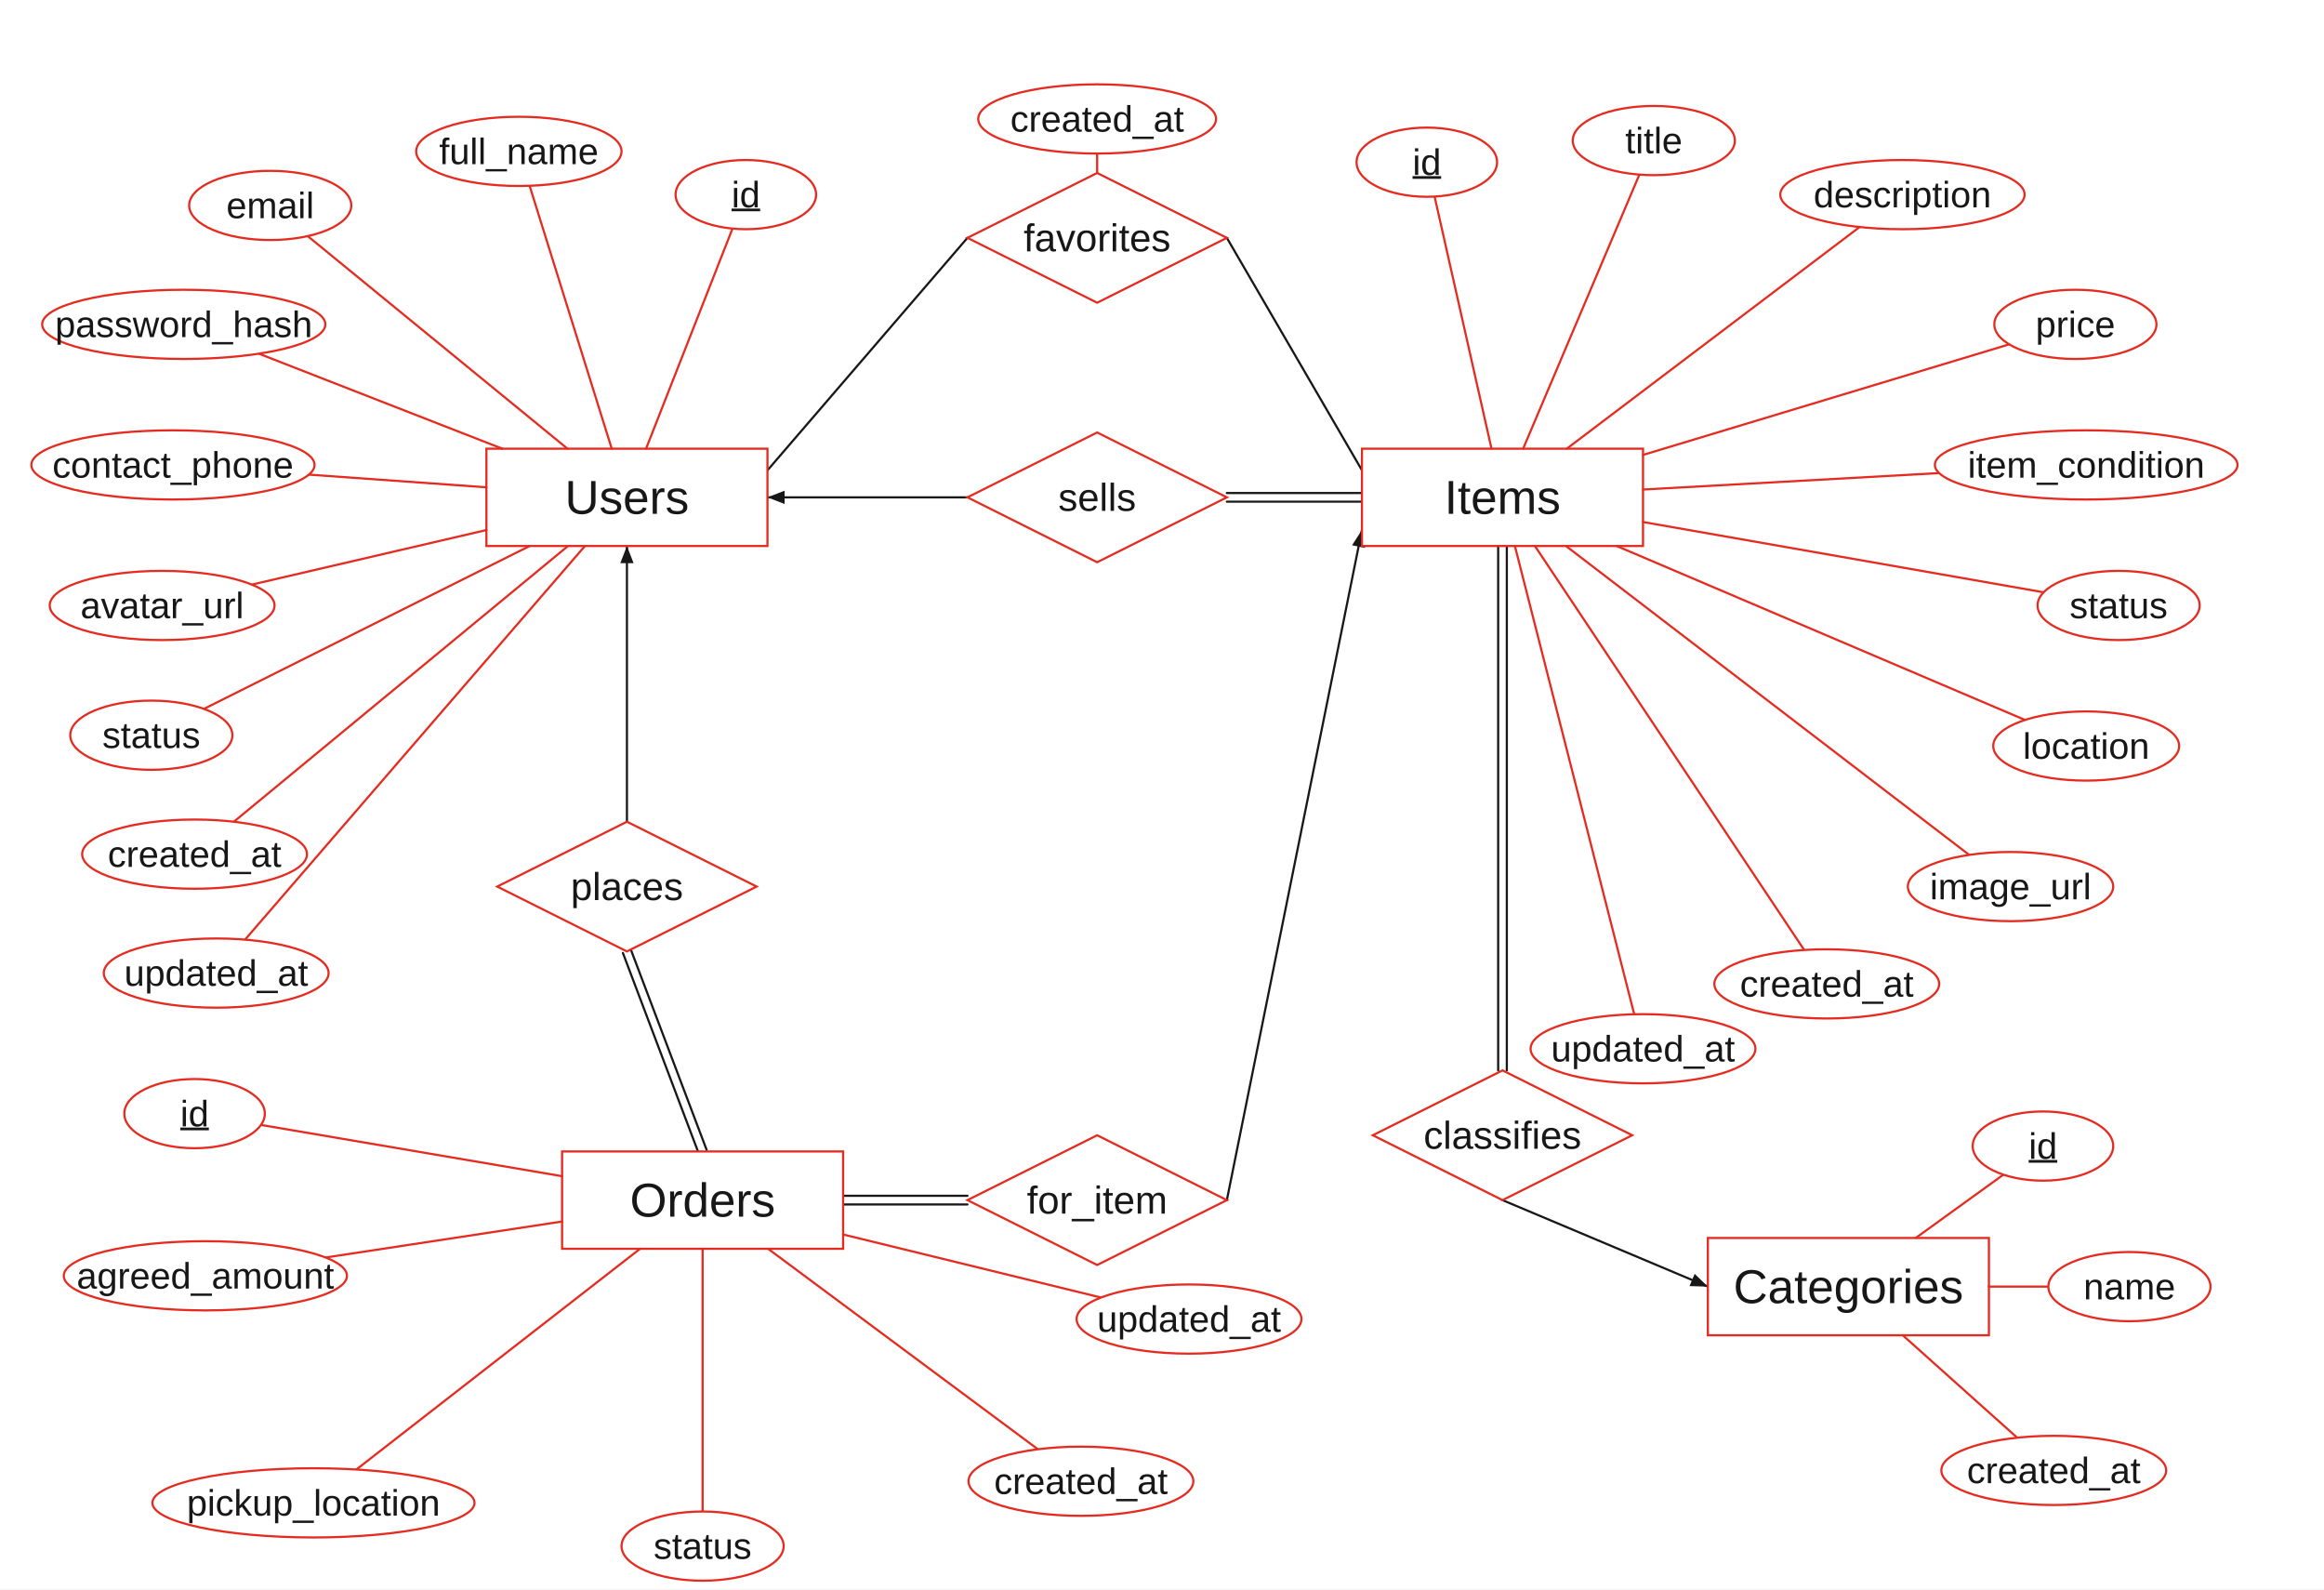
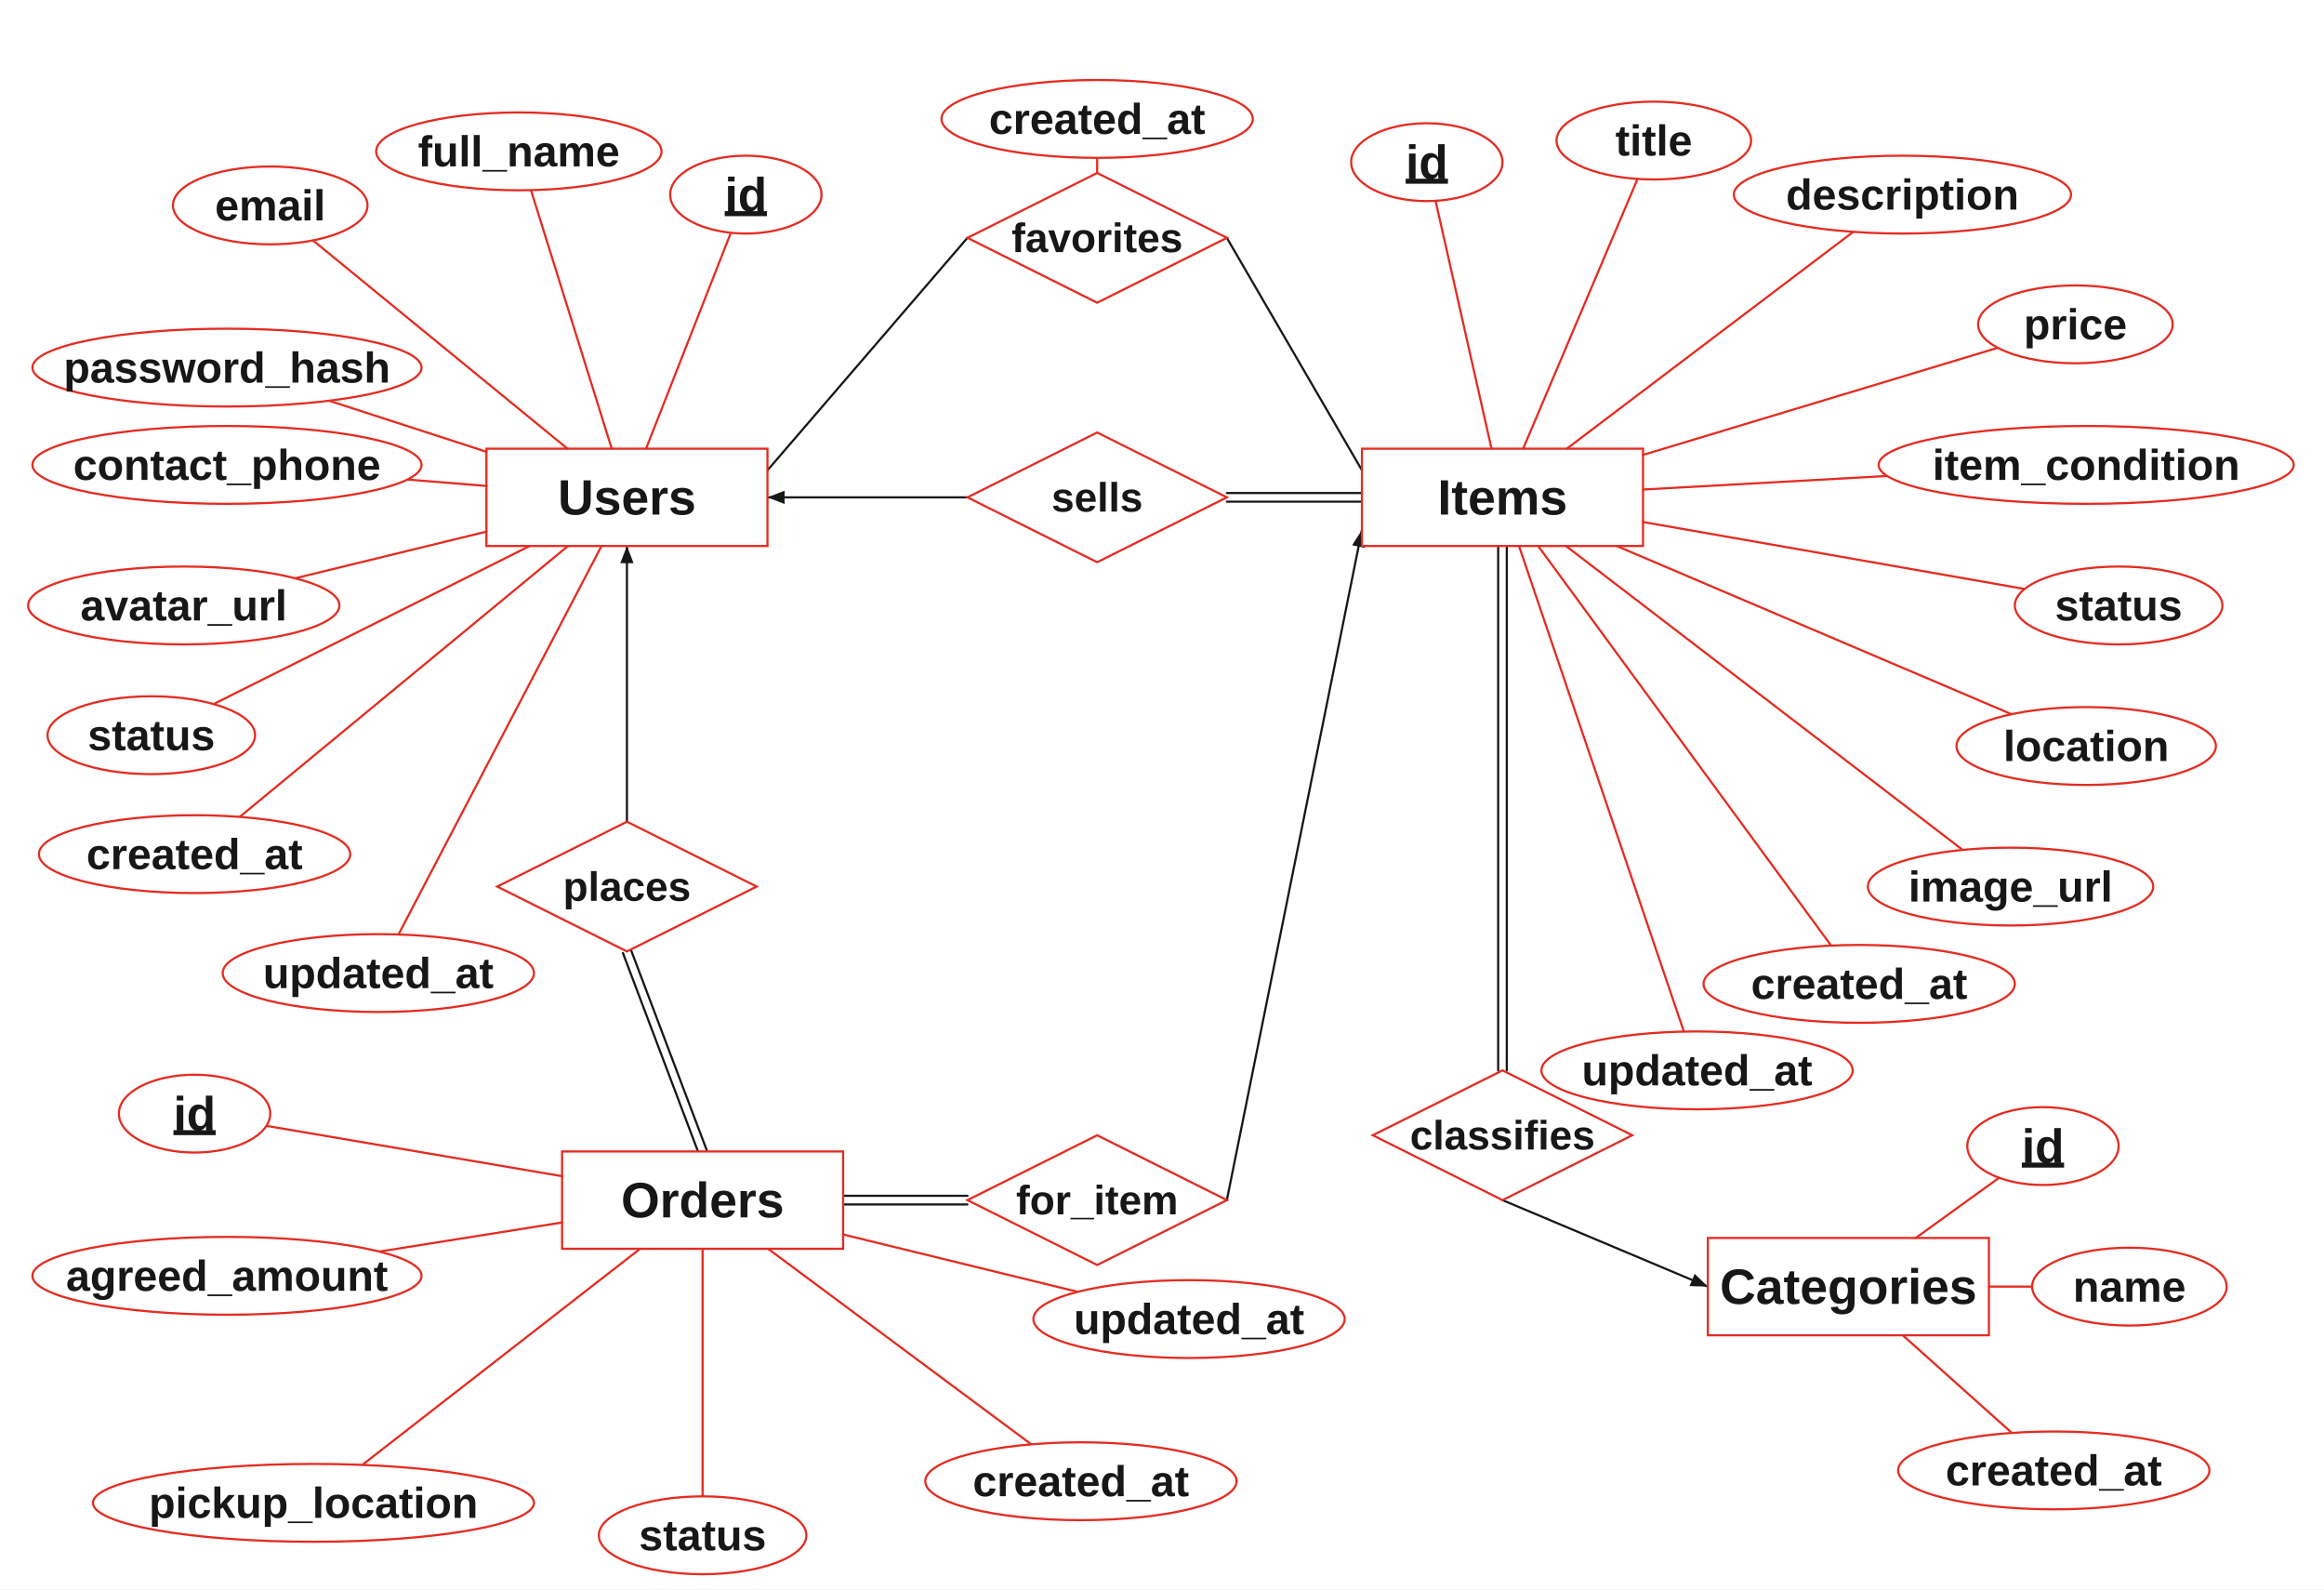
<svg xmlns="http://www.w3.org/2000/svg" width="2150" height="1470" viewBox="0 0 2150 1470">
  <rect width="100%" height="100%" fill="white" />
  <polyline points="895,460 710,460" fill="none" stroke="#171717" stroke-width="2" stroke-linecap="round" stroke-linejoin="round" />
  <polygon points="710,460 725.85,453.853 725.85,466.147" fill="#171717" />
  <polyline points="1135.0,464.0 1260.0,464.0" fill="none" stroke="#171717" stroke-width="2" stroke-linecap="round" stroke-linejoin="round" />
  <polyline points="1135.0,456.0 1260.0,456.0" fill="none" stroke="#171717" stroke-width="2" stroke-linecap="round" stroke-linejoin="round" />
  <polyline points="710,435 895,220" fill="none" stroke="#171717" stroke-width="2" stroke-linecap="round" stroke-linejoin="round" />
  <polyline points="1135,220 1260,435" fill="none" stroke="#171717" stroke-width="2" stroke-linecap="round" stroke-linejoin="round" />
-   <polyline points="1015,160 1015,142" fill="none" stroke="#e52b20" stroke-width="2" stroke-linecap="round" stroke-linejoin="round" />
+   <polyline points="1015,160 1015,146" fill="none" stroke="#e52b20" stroke-width="2" stroke-linecap="round" stroke-linejoin="round" />
  <polyline points="580,760 580,505" fill="none" stroke="#171717" stroke-width="2" stroke-linecap="round" stroke-linejoin="round" />
  <polygon points="580,505 586.147,520.85 573.853,520.85" fill="#171717" />
  <polyline points="576.259,881.416 646.259,1066.416" fill="none" stroke="#171717" stroke-width="2" stroke-linecap="round" stroke-linejoin="round" />
  <polyline points="583.741,878.584 653.741,1063.584" fill="none" stroke="#171717" stroke-width="2" stroke-linecap="round" stroke-linejoin="round" />
  <polyline points="780.0,1114.0 895.0,1114.0" fill="none" stroke="#171717" stroke-width="2" stroke-linecap="round" stroke-linejoin="round" />
  <polyline points="780.0,1106.0 895.0,1106.0" fill="none" stroke="#171717" stroke-width="2" stroke-linecap="round" stroke-linejoin="round" />
  <polyline points="1135,1110 1260,490" fill="none" stroke="#171717" stroke-width="2" stroke-linecap="round" stroke-linejoin="round" />
  <polygon points="1260,490 1262.894,506.752 1250.841,504.322" fill="#171717" />
  <polyline points="1386.0,505.0 1386.0,990.0" fill="none" stroke="#171717" stroke-width="2" stroke-linecap="round" stroke-linejoin="round" />
  <polyline points="1394.0,505.0 1394.0,990.0" fill="none" stroke="#171717" stroke-width="2" stroke-linecap="round" stroke-linejoin="round" />
  <polyline points="1390,1110 1580,1190" fill="none" stroke="#171717" stroke-width="2" stroke-linecap="round" stroke-linejoin="round" />
  <polygon points="1580,1190 1563.007,1189.515 1567.778,1178.184" fill="#171717" />
  <rect x="450" y="415" width="260" height="90" fill="white" stroke="#e52b20" stroke-width="2" />
-   <text x="580" y="460" text-anchor="middle" dominant-baseline="central" font-family="Arial, Helvetica, sans-serif" font-size="44" fill="#171717">Users</text>
+   <text x="580" y="460" text-anchor="middle" dominant-baseline="central" font-family="Arial, Helvetica, sans-serif" font-size="46" font-weight="700" fill="#171717">Users</text>
  <rect x="1260" y="415" width="260" height="90" fill="white" stroke="#e52b20" stroke-width="2" />
-   <text x="1390" y="460" text-anchor="middle" dominant-baseline="central" font-family="Arial, Helvetica, sans-serif" font-size="44" fill="#171717">Items</text>
+   <text x="1390" y="460" text-anchor="middle" dominant-baseline="central" font-family="Arial, Helvetica, sans-serif" font-size="46" font-weight="700" fill="#171717">Items</text>
  <rect x="520" y="1065" width="260" height="90" fill="white" stroke="#e52b20" stroke-width="2" />
-   <text x="650" y="1110" text-anchor="middle" dominant-baseline="central" font-family="Arial, Helvetica, sans-serif" font-size="44" fill="#171717">Orders</text>
+   <text x="650" y="1110" text-anchor="middle" dominant-baseline="central" font-family="Arial, Helvetica, sans-serif" font-size="46" font-weight="700" fill="#171717">Orders</text>
  <rect x="1580" y="1145" width="260" height="90" fill="white" stroke="#e52b20" stroke-width="2" />
-   <text x="1710" y="1190" text-anchor="middle" dominant-baseline="central" font-family="Arial, Helvetica, sans-serif" font-size="44" fill="#171717">Categories</text>
+   <text x="1710" y="1190" text-anchor="middle" dominant-baseline="central" font-family="Arial, Helvetica, sans-serif" font-size="46" font-weight="700" fill="#171717">Categories</text>
  <polygon points="895,460 1015,400 1135,460 1015,520" fill="white" stroke="#e52b20" stroke-width="2" />
-   <text x="1015" y="460" text-anchor="middle" dominant-baseline="central" font-family="Arial, Helvetica, sans-serif" font-size="36" fill="#171717">sells</text>
+   <text x="1015" y="460" text-anchor="middle" dominant-baseline="central" font-family="Arial, Helvetica, sans-serif" font-size="38" font-weight="700" fill="#171717">sells</text>
  <polygon points="895,220 1015,160 1135,220 1015,280" fill="white" stroke="#e52b20" stroke-width="2" />
-   <text x="1015" y="220" text-anchor="middle" dominant-baseline="central" font-family="Arial, Helvetica, sans-serif" font-size="36" fill="#171717">favorites</text>
+   <text x="1015" y="220" text-anchor="middle" dominant-baseline="central" font-family="Arial, Helvetica, sans-serif" font-size="38" font-weight="700" fill="#171717">favorites</text>
  <polygon points="460,820 580,760 700,820 580,880" fill="white" stroke="#e52b20" stroke-width="2" />
-   <text x="580" y="820" text-anchor="middle" dominant-baseline="central" font-family="Arial, Helvetica, sans-serif" font-size="36" fill="#171717">places</text>
+   <text x="580" y="820" text-anchor="middle" dominant-baseline="central" font-family="Arial, Helvetica, sans-serif" font-size="38" font-weight="700" fill="#171717">places</text>
  <polygon points="895,1110 1015,1050 1135,1110 1015,1170" fill="white" stroke="#e52b20" stroke-width="2" />
-   <text x="1015" y="1110" text-anchor="middle" dominant-baseline="central" font-family="Arial, Helvetica, sans-serif" font-size="36" fill="#171717">for_item</text>
+   <text x="1015" y="1110" text-anchor="middle" dominant-baseline="central" font-family="Arial, Helvetica, sans-serif" font-size="38" font-weight="700" fill="#171717">for_item</text>
  <polygon points="1270,1050 1390,990 1510,1050 1390,1110" fill="white" stroke="#e52b20" stroke-width="2" />
-   <text x="1390" y="1050" text-anchor="middle" dominant-baseline="central" font-family="Arial, Helvetica, sans-serif" font-size="36" fill="#171717">classifies</text>
-   <ellipse cx="1015" cy="110" rx="110" ry="32" fill="white" stroke="#e52b20" stroke-width="2" />
-   <text x="1015" y="110" text-anchor="middle" dominant-baseline="central" font-family="Arial, Helvetica, sans-serif" font-size="34" fill="#171717">created_at</text>
-   <polyline points="597.679,415.0 677.657,211.418" fill="none" stroke="#e52b20" stroke-width="2" stroke-linecap="round" stroke-linejoin="round" />
-   <ellipse cx="690" cy="180" rx="65" ry="32" fill="white" stroke="#e52b20" stroke-width="2" />
-   <text x="690" y="180" text-anchor="middle" dominant-baseline="central" font-family="Arial, Helvetica, sans-serif" font-size="34" fill="#171717" text-decoration="underline">id</text>
-   <polyline points="565.938,415.0 489.945,171.824" fill="none" stroke="#e52b20" stroke-width="2" stroke-linecap="round" stroke-linejoin="round" />
-   <ellipse cx="480" cy="140" rx="95" ry="32" fill="white" stroke="#e52b20" stroke-width="2" />
-   <text x="480" y="140" text-anchor="middle" dominant-baseline="central" font-family="Arial, Helvetica, sans-serif" font-size="34" fill="#171717">full_name</text>
-   <polyline points="525.0,415.0 284.679,218.374" fill="none" stroke="#e52b20" stroke-width="2" stroke-linecap="round" stroke-linejoin="round" />
-   <ellipse cx="250" cy="190" rx="75" ry="32" fill="white" stroke="#e52b20" stroke-width="2" />
-   <text x="250" y="190" text-anchor="middle" dominant-baseline="central" font-family="Arial, Helvetica, sans-serif" font-size="34" fill="#171717">email</text>
-   <polyline points="464.688,415.0 239.506,327.124" fill="none" stroke="#e52b20" stroke-width="2" stroke-linecap="round" stroke-linejoin="round" />
-   <ellipse cx="170" cy="300" rx="131" ry="32" fill="white" stroke="#e52b20" stroke-width="2" />
-   <text x="170" y="300" text-anchor="middle" dominant-baseline="central" font-family="Arial, Helvetica, sans-serif" font-size="34" fill="#171717">password_hash</text>
-   <polyline points="450.0,450.714 285.735,438.981" fill="none" stroke="#e52b20" stroke-width="2" stroke-linecap="round" stroke-linejoin="round" />
-   <ellipse cx="160" cy="430" rx="131" ry="32" fill="white" stroke="#e52b20" stroke-width="2" />
-   <text x="160" y="430" text-anchor="middle" dominant-baseline="central" font-family="Arial, Helvetica, sans-serif" font-size="34" fill="#171717">contact_phone</text>
-   <polyline points="450.0,490.233 232.968,540.705" fill="none" stroke="#e52b20" stroke-width="2" stroke-linecap="round" stroke-linejoin="round" />
-   <ellipse cx="150" cy="560" rx="104" ry="32" fill="white" stroke="#e52b20" stroke-width="2" />
-   <text x="150" y="560" text-anchor="middle" dominant-baseline="central" font-family="Arial, Helvetica, sans-serif" font-size="34" fill="#171717">avatar_url</text>
-   <polyline points="490.0,505.0 188.684,655.658" fill="none" stroke="#e52b20" stroke-width="2" stroke-linecap="round" stroke-linejoin="round" />
-   <ellipse cx="140" cy="680" rx="75" ry="32" fill="white" stroke="#e52b20" stroke-width="2" />
-   <text x="140" y="680" text-anchor="middle" dominant-baseline="central" font-family="Arial, Helvetica, sans-serif" font-size="34" fill="#171717">status</text>
-   <polyline points="525.455,505.0 216.343,760.017" fill="none" stroke="#e52b20" stroke-width="2" stroke-linecap="round" stroke-linejoin="round" />
-   <ellipse cx="180" cy="790" rx="104" ry="32" fill="white" stroke="#e52b20" stroke-width="2" />
-   <text x="180" y="790" text-anchor="middle" dominant-baseline="central" font-family="Arial, Helvetica, sans-serif" font-size="34" fill="#171717">created_at</text>
-   <polyline points="541.136,505.0 226.709,869.073" fill="none" stroke="#e52b20" stroke-width="2" stroke-linecap="round" stroke-linejoin="round" />
-   <ellipse cx="200" cy="900" rx="104" ry="32" fill="white" stroke="#e52b20" stroke-width="2" />
-   <text x="200" y="900" text-anchor="middle" dominant-baseline="central" font-family="Arial, Helvetica, sans-serif" font-size="34" fill="#171717">updated_at</text>
-   <polyline points="1379.839,415.0 1327.182,181.804" fill="none" stroke="#e52b20" stroke-width="2" stroke-linecap="round" stroke-linejoin="round" />
-   <ellipse cx="1320" cy="150" rx="65" ry="32" fill="white" stroke="#e52b20" stroke-width="2" />
-   <text x="1320" y="150" text-anchor="middle" dominant-baseline="central" font-family="Arial, Helvetica, sans-serif" font-size="34" fill="#171717" text-decoration="underline">id</text>
-   <polyline points="1409.091,415.0 1516.641,161.488" fill="none" stroke="#e52b20" stroke-width="2" stroke-linecap="round" stroke-linejoin="round" />
-   <ellipse cx="1530" cy="130" rx="75" ry="32" fill="white" stroke="#e52b20" stroke-width="2" />
-   <text x="1530" y="130" text-anchor="middle" dominant-baseline="central" font-family="Arial, Helvetica, sans-serif" font-size="34" fill="#171717">title</text>
-   <polyline points="1449.464,415.0 1720.396,209.97" fill="none" stroke="#e52b20" stroke-width="2" stroke-linecap="round" stroke-linejoin="round" />
-   <ellipse cx="1760" cy="180" rx="113" ry="32" fill="white" stroke="#e52b20" stroke-width="2" />
-   <text x="1760" y="180" text-anchor="middle" dominant-baseline="central" font-family="Arial, Helvetica, sans-serif" font-size="34" fill="#171717">description</text>
-   <polyline points="1520.0,420.755 1858.775,318.483" fill="none" stroke="#e52b20" stroke-width="2" stroke-linecap="round" stroke-linejoin="round" />
-   <ellipse cx="1920" cy="300" rx="75" ry="32" fill="white" stroke="#e52b20" stroke-width="2" />
-   <text x="1920" y="300" text-anchor="middle" dominant-baseline="central" font-family="Arial, Helvetica, sans-serif" font-size="34" fill="#171717">price</text>
-   <polyline points="1520.0,452.778 1793.961,437.558" fill="none" stroke="#e52b20" stroke-width="2" stroke-linecap="round" stroke-linejoin="round" />
-   <ellipse cx="1930" cy="430" rx="140" ry="32" fill="white" stroke="#e52b20" stroke-width="2" />
-   <text x="1930" y="430" text-anchor="middle" dominant-baseline="central" font-family="Arial, Helvetica, sans-serif" font-size="34" fill="#171717">item_condition</text>
-   <polyline points="1520.0,482.807 1890.635,547.831" fill="none" stroke="#e52b20" stroke-width="2" stroke-linecap="round" stroke-linejoin="round" />
-   <ellipse cx="1960" cy="560" rx="75" ry="32" fill="white" stroke="#e52b20" stroke-width="2" />
-   <text x="1960" y="560" text-anchor="middle" dominant-baseline="central" font-family="Arial, Helvetica, sans-serif" font-size="34" fill="#171717">status</text>
-   <polyline points="1495.652,505.0 1873.42,665.901" fill="none" stroke="#e52b20" stroke-width="2" stroke-linecap="round" stroke-linejoin="round" />
-   <ellipse cx="1930" cy="690" rx="86" ry="32" fill="white" stroke="#e52b20" stroke-width="2" />
-   <text x="1930" y="690" text-anchor="middle" dominant-baseline="central" font-family="Arial, Helvetica, sans-serif" font-size="34" fill="#171717">location</text>
-   <polyline points="1448.75,505.0 1821.757,790.707" fill="none" stroke="#e52b20" stroke-width="2" stroke-linecap="round" stroke-linejoin="round" />
-   <ellipse cx="1860" cy="820" rx="95" ry="32" fill="white" stroke="#e52b20" stroke-width="2" />
-   <text x="1860" y="820" text-anchor="middle" dominant-baseline="central" font-family="Arial, Helvetica, sans-serif" font-size="34" fill="#171717">image_url</text>
-   <polyline points="1420.0,505.0 1669.102,878.653" fill="none" stroke="#e52b20" stroke-width="2" stroke-linecap="round" stroke-linejoin="round" />
-   <ellipse cx="1690" cy="910" rx="104" ry="32" fill="white" stroke="#e52b20" stroke-width="2" />
-   <text x="1690" y="910" text-anchor="middle" dominant-baseline="central" font-family="Arial, Helvetica, sans-serif" font-size="34" fill="#171717">created_at</text>
-   <polyline points="1401.471,505.0 1511.868,938.098" fill="none" stroke="#e52b20" stroke-width="2" stroke-linecap="round" stroke-linejoin="round" />
-   <ellipse cx="1520" cy="970" rx="104" ry="32" fill="white" stroke="#e52b20" stroke-width="2" />
-   <text x="1520" y="970" text-anchor="middle" dominant-baseline="central" font-family="Arial, Helvetica, sans-serif" font-size="34" fill="#171717">updated_at</text>
-   <polyline points="520.0,1087.872 241.432,1040.456" fill="none" stroke="#e52b20" stroke-width="2" stroke-linecap="round" stroke-linejoin="round" />
-   <ellipse cx="180" cy="1030" rx="65" ry="32" fill="white" stroke="#e52b20" stroke-width="2" />
-   <text x="180" y="1030" text-anchor="middle" dominant-baseline="central" font-family="Arial, Helvetica, sans-serif" font-size="34" fill="#171717" text-decoration="underline">id</text>
-   <polyline points="520.0,1129.783 301.19,1163.08" fill="none" stroke="#e52b20" stroke-width="2" stroke-linecap="round" stroke-linejoin="round" />
-   <ellipse cx="190" cy="1180" rx="131" ry="32" fill="white" stroke="#e52b20" stroke-width="2" />
-   <text x="190" y="1180" text-anchor="middle" dominant-baseline="central" font-family="Arial, Helvetica, sans-serif" font-size="34" fill="#171717">agreed_amount</text>
-   <polyline points="592.143,1155.0 329.659,1359.154" fill="none" stroke="#e52b20" stroke-width="2" stroke-linecap="round" stroke-linejoin="round" />
-   <ellipse cx="290" cy="1390" rx="149" ry="32" fill="white" stroke="#e52b20" stroke-width="2" />
-   <text x="290" y="1390" text-anchor="middle" dominant-baseline="central" font-family="Arial, Helvetica, sans-serif" font-size="34" fill="#171717">pickup_location</text>
-   <polyline points="650.0,1155.0 650.0,1398.0" fill="none" stroke="#e52b20" stroke-width="2" stroke-linecap="round" stroke-linejoin="round" />
-   <ellipse cx="650" cy="1430" rx="75" ry="32" fill="white" stroke="#e52b20" stroke-width="2" />
-   <text x="650" y="1430" text-anchor="middle" dominant-baseline="central" font-family="Arial, Helvetica, sans-serif" font-size="34" fill="#171717">status</text>
-   <polyline points="710.577,1155.0 960.202,1340.436" fill="none" stroke="#e52b20" stroke-width="2" stroke-linecap="round" stroke-linejoin="round" />
-   <ellipse cx="1000" cy="1370" rx="104" ry="32" fill="white" stroke="#e52b20" stroke-width="2" />
-   <text x="1000" y="1370" text-anchor="middle" dominant-baseline="central" font-family="Arial, Helvetica, sans-serif" font-size="34" fill="#171717">created_at</text>
-   <polyline points="780.0,1141.778 1018.569,1200.095" fill="none" stroke="#e52b20" stroke-width="2" stroke-linecap="round" stroke-linejoin="round" />
-   <ellipse cx="1100" cy="1220" rx="104" ry="32" fill="white" stroke="#e52b20" stroke-width="2" />
-   <text x="1100" y="1220" text-anchor="middle" dominant-baseline="central" font-family="Arial, Helvetica, sans-serif" font-size="34" fill="#171717">updated_at</text>
-   <polyline points="1772.308,1145.0 1853.389,1086.441" fill="none" stroke="#e52b20" stroke-width="2" stroke-linecap="round" stroke-linejoin="round" />
-   <ellipse cx="1890" cy="1060" rx="65" ry="32" fill="white" stroke="#e52b20" stroke-width="2" />
-   <text x="1890" y="1060" text-anchor="middle" dominant-baseline="central" font-family="Arial, Helvetica, sans-serif" font-size="34" fill="#171717" text-decoration="underline">id</text>
-   <polyline points="1840.0,1190.0 1895.0,1190.0" fill="none" stroke="#e52b20" stroke-width="2" stroke-linecap="round" stroke-linejoin="round" />
-   <ellipse cx="1970" cy="1190" rx="75" ry="32" fill="white" stroke="#e52b20" stroke-width="2" />
-   <text x="1970" y="1190" text-anchor="middle" dominant-baseline="central" font-family="Arial, Helvetica, sans-serif" font-size="34" fill="#171717">name</text>
-   <polyline points="1760.294,1235.0 1866.179,1329.739" fill="none" stroke="#e52b20" stroke-width="2" stroke-linecap="round" stroke-linejoin="round" />
-   <ellipse cx="1900" cy="1360" rx="104" ry="32" fill="white" stroke="#e52b20" stroke-width="2" />
-   <text x="1900" y="1360" text-anchor="middle" dominant-baseline="central" font-family="Arial, Helvetica, sans-serif" font-size="34" fill="#171717">created_at</text>
+   <text x="1390" y="1050" text-anchor="middle" dominant-baseline="central" font-family="Arial, Helvetica, sans-serif" font-size="38" font-weight="700" fill="#171717">classifies</text>
+   <ellipse cx="1015" cy="110" rx="144" ry="36" fill="white" stroke="#e52b20" stroke-width="2" />
+   <text x="1015" y="110" text-anchor="middle" dominant-baseline="central" font-family="Arial, Helvetica, sans-serif" font-size="40" font-weight="700" fill="#171717">created_at</text>
+   <polyline points="597.679,415.0 676.137,215.287" fill="none" stroke="#e52b20" stroke-width="2" stroke-linecap="round" stroke-linejoin="round" />
+   <ellipse cx="690" cy="180" rx="70" ry="36" fill="white" stroke="#e52b20" stroke-width="2" />
+   <text x="690" y="180" text-anchor="middle" dominant-baseline="central" font-family="Arial, Helvetica, sans-serif" font-size="44" font-weight="700" fill="#171717" text-decoration="underline">id</text>
+   <polyline points="565.938,415.0 491.209,175.87" fill="none" stroke="#e52b20" stroke-width="2" stroke-linecap="round" stroke-linejoin="round" />
+   <ellipse cx="480" cy="140" rx="132" ry="36" fill="white" stroke="#e52b20" stroke-width="2" />
+   <text x="480" y="140" text-anchor="middle" dominant-baseline="central" font-family="Arial, Helvetica, sans-serif" font-size="40" font-weight="700" fill="#171717">full_name</text>
+   <polyline points="525.0,415.0 289.529,222.342" fill="none" stroke="#e52b20" stroke-width="2" stroke-linecap="round" stroke-linejoin="round" />
+   <ellipse cx="250" cy="190" rx="90" ry="36" fill="white" stroke="#e52b20" stroke-width="2" />
+   <text x="250" y="190" text-anchor="middle" dominant-baseline="central" font-family="Arial, Helvetica, sans-serif" font-size="40" font-weight="700" fill="#171717">email</text>
+   <polyline points="450.0,417.838 304.48,370.642" fill="none" stroke="#e52b20" stroke-width="2" stroke-linecap="round" stroke-linejoin="round" />
+   <ellipse cx="210" cy="340" rx="180" ry="36" fill="white" stroke="#e52b20" stroke-width="2" />
+   <text x="210" y="340" text-anchor="middle" dominant-baseline="central" font-family="Arial, Helvetica, sans-serif" font-size="40" font-weight="700" fill="#171717">password_hash</text>
+   <polyline points="450.0,449.459 376.813,443.525" fill="none" stroke="#e52b20" stroke-width="2" stroke-linecap="round" stroke-linejoin="round" />
+   <ellipse cx="210" cy="430" rx="180" ry="36" fill="white" stroke="#e52b20" stroke-width="2" />
+   <text x="210" y="430" text-anchor="middle" dominant-baseline="central" font-family="Arial, Helvetica, sans-serif" font-size="40" font-weight="700" fill="#171717">contact_phone</text>
+   <polyline points="450.0,491.707 273.073,534.86" fill="none" stroke="#e52b20" stroke-width="2" stroke-linecap="round" stroke-linejoin="round" />
+   <ellipse cx="170" cy="560" rx="144" ry="36" fill="white" stroke="#e52b20" stroke-width="2" />
+   <text x="170" y="560" text-anchor="middle" dominant-baseline="central" font-family="Arial, Helvetica, sans-serif" font-size="40" font-weight="700" fill="#171717">avatar_url</text>
+   <polyline points="490.0,505.0 197.6,651.2" fill="none" stroke="#e52b20" stroke-width="2" stroke-linecap="round" stroke-linejoin="round" />
+   <ellipse cx="140" cy="680" rx="96" ry="36" fill="white" stroke="#e52b20" stroke-width="2" />
+   <text x="140" y="680" text-anchor="middle" dominant-baseline="central" font-family="Arial, Helvetica, sans-serif" font-size="40" font-weight="700" fill="#171717">status</text>
+   <polyline points="525.455,505.0 221.761,755.547" fill="none" stroke="#e52b20" stroke-width="2" stroke-linecap="round" stroke-linejoin="round" />
+   <ellipse cx="180" cy="790" rx="144" ry="36" fill="white" stroke="#e52b20" stroke-width="2" />
+   <text x="180" y="790" text-anchor="middle" dominant-baseline="central" font-family="Arial, Helvetica, sans-serif" font-size="40" font-weight="700" fill="#171717">created_at</text>
+   <polyline points="556.477,505.0 368.66,864.304" fill="none" stroke="#e52b20" stroke-width="2" stroke-linecap="round" stroke-linejoin="round" />
+   <ellipse cx="350" cy="900" rx="144" ry="36" fill="white" stroke="#e52b20" stroke-width="2" />
+   <text x="350" y="900" text-anchor="middle" dominant-baseline="central" font-family="Arial, Helvetica, sans-serif" font-size="40" font-weight="700" fill="#171717">updated_at</text>
+   <polyline points="1379.839,415.0 1328.075,185.76" fill="none" stroke="#e52b20" stroke-width="2" stroke-linecap="round" stroke-linejoin="round" />
+   <ellipse cx="1320" cy="150" rx="70" ry="36" fill="white" stroke="#e52b20" stroke-width="2" />
+   <text x="1320" y="150" text-anchor="middle" dominant-baseline="central" font-family="Arial, Helvetica, sans-serif" font-size="44" font-weight="700" fill="#171717" text-decoration="underline">id</text>
+   <polyline points="1409.091,415.0 1514.943,165.493" fill="none" stroke="#e52b20" stroke-width="2" stroke-linecap="round" stroke-linejoin="round" />
+   <ellipse cx="1530" cy="130" rx="90" ry="36" fill="white" stroke="#e52b20" stroke-width="2" />
+   <text x="1530" y="130" text-anchor="middle" dominant-baseline="central" font-family="Arial, Helvetica, sans-serif" font-size="40" font-weight="700" fill="#171717">title</text>
+   <polyline points="1449.464,415.0 1714.497,214.435" fill="none" stroke="#e52b20" stroke-width="2" stroke-linecap="round" stroke-linejoin="round" />
+   <ellipse cx="1760" cy="180" rx="156" ry="36" fill="white" stroke="#e52b20" stroke-width="2" />
+   <text x="1760" y="180" text-anchor="middle" dominant-baseline="central" font-family="Arial, Helvetica, sans-serif" font-size="40" font-weight="700" fill="#171717">description</text>
+   <polyline points="1520.0,420.755 1848.163,321.687" fill="none" stroke="#e52b20" stroke-width="2" stroke-linecap="round" stroke-linejoin="round" />
+   <ellipse cx="1920" cy="300" rx="90" ry="36" fill="white" stroke="#e52b20" stroke-width="2" />
+   <text x="1920" y="300" text-anchor="middle" dominant-baseline="central" font-family="Arial, Helvetica, sans-serif" font-size="40" font-weight="700" fill="#171717">price</text>
+   <polyline points="1520.0,452.778 1745.911,440.227" fill="none" stroke="#e52b20" stroke-width="2" stroke-linecap="round" stroke-linejoin="round" />
+   <ellipse cx="1930" cy="430" rx="192" ry="36" fill="white" stroke="#e52b20" stroke-width="2" />
+   <text x="1930" y="430" text-anchor="middle" dominant-baseline="central" font-family="Arial, Helvetica, sans-serif" font-size="40" font-weight="700" fill="#171717">item_condition</text>
+   <polyline points="1520.0,482.807 1873.045,544.745" fill="none" stroke="#e52b20" stroke-width="2" stroke-linecap="round" stroke-linejoin="round" />
+   <ellipse cx="1960" cy="560" rx="96" ry="36" fill="white" stroke="#e52b20" stroke-width="2" />
+   <text x="1960" y="560" text-anchor="middle" dominant-baseline="central" font-family="Arial, Helvetica, sans-serif" font-size="40" font-weight="700" fill="#171717">status</text>
+   <polyline points="1495.652,505.0 1860.899,660.568" fill="none" stroke="#e52b20" stroke-width="2" stroke-linecap="round" stroke-linejoin="round" />
+   <ellipse cx="1930" cy="690" rx="120" ry="36" fill="white" stroke="#e52b20" stroke-width="2" />
+   <text x="1930" y="690" text-anchor="middle" dominant-baseline="central" font-family="Arial, Helvetica, sans-serif" font-size="40" font-weight="700" fill="#171717">location</text>
+   <polyline points="1448.75,505.0 1815.723,786.086" fill="none" stroke="#e52b20" stroke-width="2" stroke-linecap="round" stroke-linejoin="round" />
+   <ellipse cx="1860" cy="820" rx="132" ry="36" fill="white" stroke="#e52b20" stroke-width="2" />
+   <text x="1860" y="820" text-anchor="middle" dominant-baseline="central" font-family="Arial, Helvetica, sans-serif" font-size="40" font-weight="700" fill="#171717">image_url</text>
+   <polyline points="1423.0,505.0 1694.033,874.59" fill="none" stroke="#e52b20" stroke-width="2" stroke-linecap="round" stroke-linejoin="round" />
+   <ellipse cx="1720" cy="910" rx="144" ry="36" fill="white" stroke="#e52b20" stroke-width="2" />
+   <text x="1720" y="910" text-anchor="middle" dominant-baseline="central" font-family="Arial, Helvetica, sans-serif" font-size="40" font-weight="700" fill="#171717">created_at</text>
+   <polyline points="1405.283,505.0 1557.817,954.129" fill="none" stroke="#e52b20" stroke-width="2" stroke-linecap="round" stroke-linejoin="round" />
+   <ellipse cx="1570" cy="990" rx="144" ry="36" fill="white" stroke="#e52b20" stroke-width="2" />
+   <text x="1570" y="990" text-anchor="middle" dominant-baseline="central" font-family="Arial, Helvetica, sans-serif" font-size="40" font-weight="700" fill="#171717">updated_at</text>
+   <polyline points="520.0,1087.872 246.455,1041.311" fill="none" stroke="#e52b20" stroke-width="2" stroke-linecap="round" stroke-linejoin="round" />
+   <ellipse cx="180" cy="1030" rx="70" ry="36" fill="white" stroke="#e52b20" stroke-width="2" />
+   <text x="180" y="1030" text-anchor="middle" dominant-baseline="central" font-family="Arial, Helvetica, sans-serif" font-size="44" font-weight="700" fill="#171717" text-decoration="underline">id</text>
+   <polyline points="520.0,1130.682 350.868,1157.589" fill="none" stroke="#e52b20" stroke-width="2" stroke-linecap="round" stroke-linejoin="round" />
+   <ellipse cx="210" cy="1180" rx="180" ry="36" fill="white" stroke="#e52b20" stroke-width="2" />
+   <text x="210" y="1180" text-anchor="middle" dominant-baseline="central" font-family="Arial, Helvetica, sans-serif" font-size="40" font-weight="700" fill="#171717">agreed_amount</text>
+   <polyline points="592.143,1155.0 335.138,1354.892" fill="none" stroke="#e52b20" stroke-width="2" stroke-linecap="round" stroke-linejoin="round" />
+   <ellipse cx="290" cy="1390" rx="204" ry="36" fill="white" stroke="#e52b20" stroke-width="2" />
+   <text x="290" y="1390" text-anchor="middle" dominant-baseline="central" font-family="Arial, Helvetica, sans-serif" font-size="40" font-weight="700" fill="#171717">pickup_location</text>
+   <polyline points="650.0,1155.0 650.0,1384.0" fill="none" stroke="#e52b20" stroke-width="2" stroke-linecap="round" stroke-linejoin="round" />
+   <ellipse cx="650" cy="1420" rx="96" ry="36" fill="white" stroke="#e52b20" stroke-width="2" />
+   <text x="650" y="1420" text-anchor="middle" dominant-baseline="central" font-family="Arial, Helvetica, sans-serif" font-size="40" font-weight="700" fill="#171717">status</text>
+   <polyline points="710.577,1155.0 954.07,1335.88" fill="none" stroke="#e52b20" stroke-width="2" stroke-linecap="round" stroke-linejoin="round" />
+   <ellipse cx="1000" cy="1370" rx="144" ry="36" fill="white" stroke="#e52b20" stroke-width="2" />
+   <text x="1000" y="1370" text-anchor="middle" dominant-baseline="central" font-family="Arial, Helvetica, sans-serif" font-size="40" font-weight="700" fill="#171717">created_at</text>
+   <polyline points="780.0,1141.778 997.039,1194.832" fill="none" stroke="#e52b20" stroke-width="2" stroke-linecap="round" stroke-linejoin="round" />
+   <ellipse cx="1100" cy="1220" rx="144" ry="36" fill="white" stroke="#e52b20" stroke-width="2" />
+   <text x="1100" y="1220" text-anchor="middle" dominant-baseline="central" font-family="Arial, Helvetica, sans-serif" font-size="40" font-weight="700" fill="#171717">updated_at</text>
+   <polyline points="1772.308,1145.0 1849.396,1089.325" fill="none" stroke="#e52b20" stroke-width="2" stroke-linecap="round" stroke-linejoin="round" />
+   <ellipse cx="1890" cy="1060" rx="70" ry="36" fill="white" stroke="#e52b20" stroke-width="2" />
+   <text x="1890" y="1060" text-anchor="middle" dominant-baseline="central" font-family="Arial, Helvetica, sans-serif" font-size="44" font-weight="700" fill="#171717" text-decoration="underline">id</text>
+   <polyline points="1840.0,1190.0 1880.0,1190.0" fill="none" stroke="#e52b20" stroke-width="2" stroke-linecap="round" stroke-linejoin="round" />
+   <ellipse cx="1970" cy="1190" rx="90" ry="36" fill="white" stroke="#e52b20" stroke-width="2" />
+   <text x="1970" y="1190" text-anchor="middle" dominant-baseline="central" font-family="Arial, Helvetica, sans-serif" font-size="40" font-weight="700" fill="#171717">name</text>
+   <polyline points="1760.294,1235.0 1861.249,1325.328" fill="none" stroke="#e52b20" stroke-width="2" stroke-linecap="round" stroke-linejoin="round" />
+   <ellipse cx="1900" cy="1360" rx="144" ry="36" fill="white" stroke="#e52b20" stroke-width="2" />
+   <text x="1900" y="1360" text-anchor="middle" dominant-baseline="central" font-family="Arial, Helvetica, sans-serif" font-size="40" font-weight="700" fill="#171717">created_at</text>
</svg>
